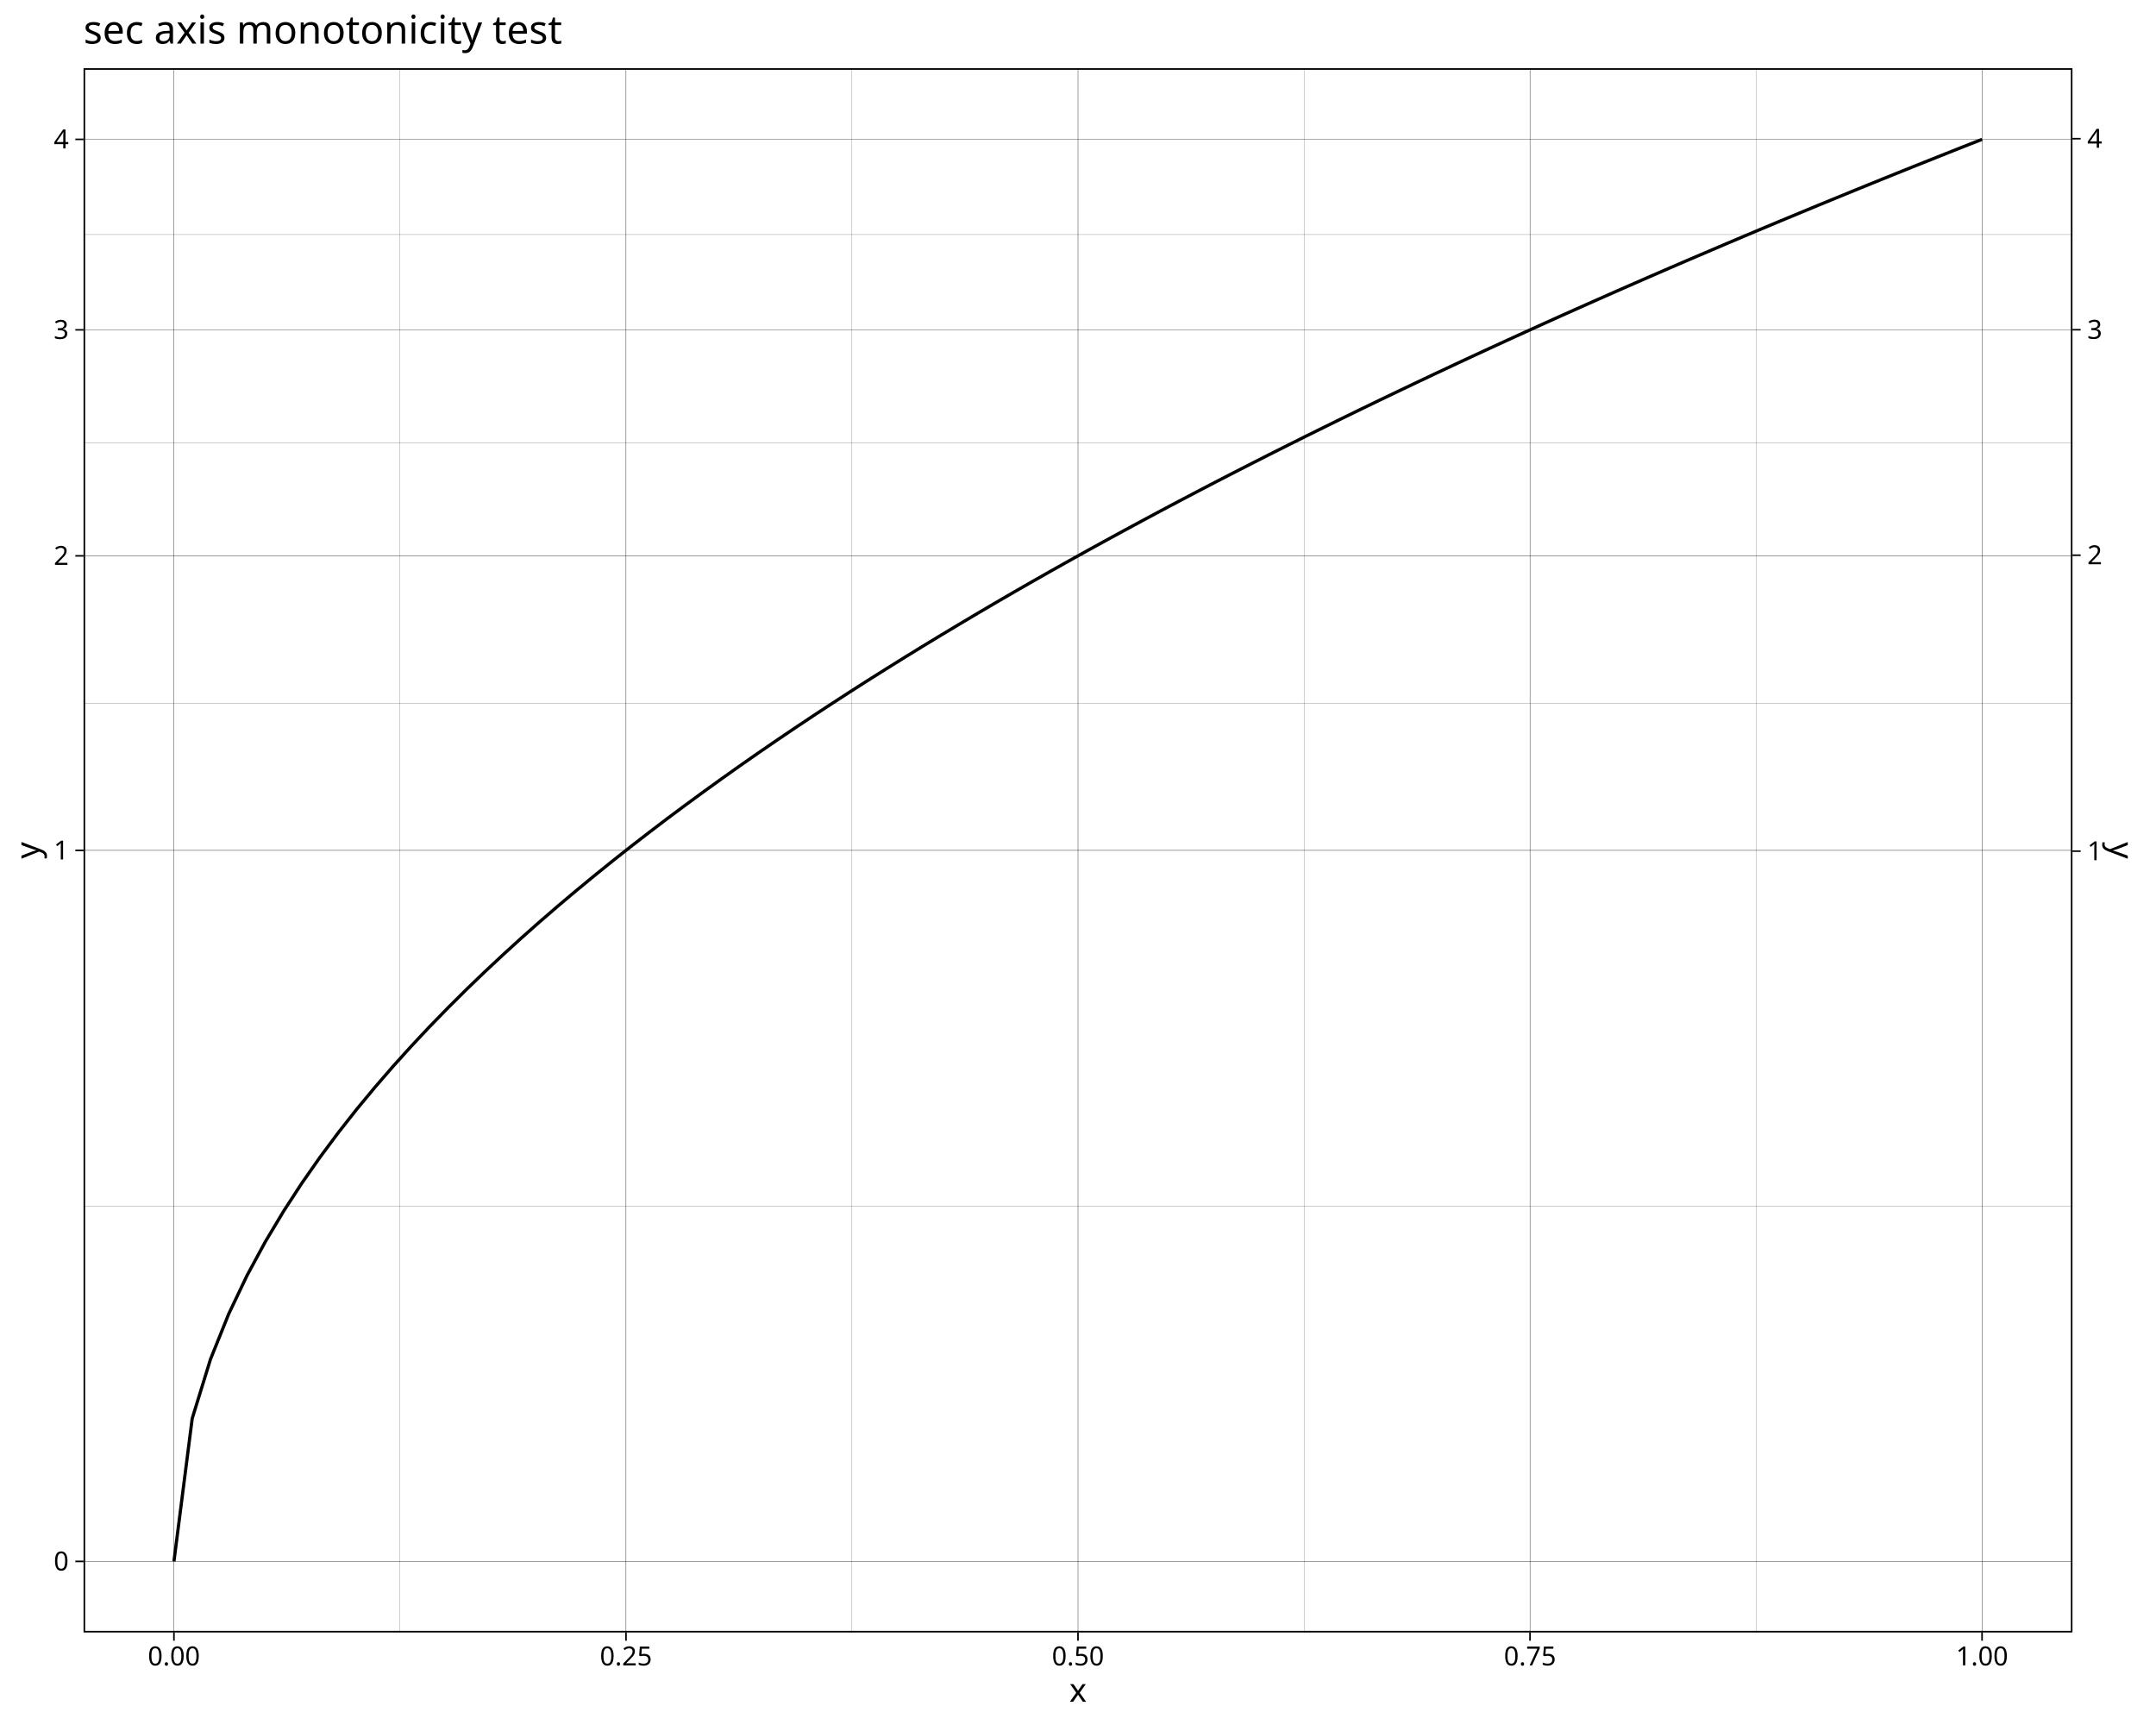
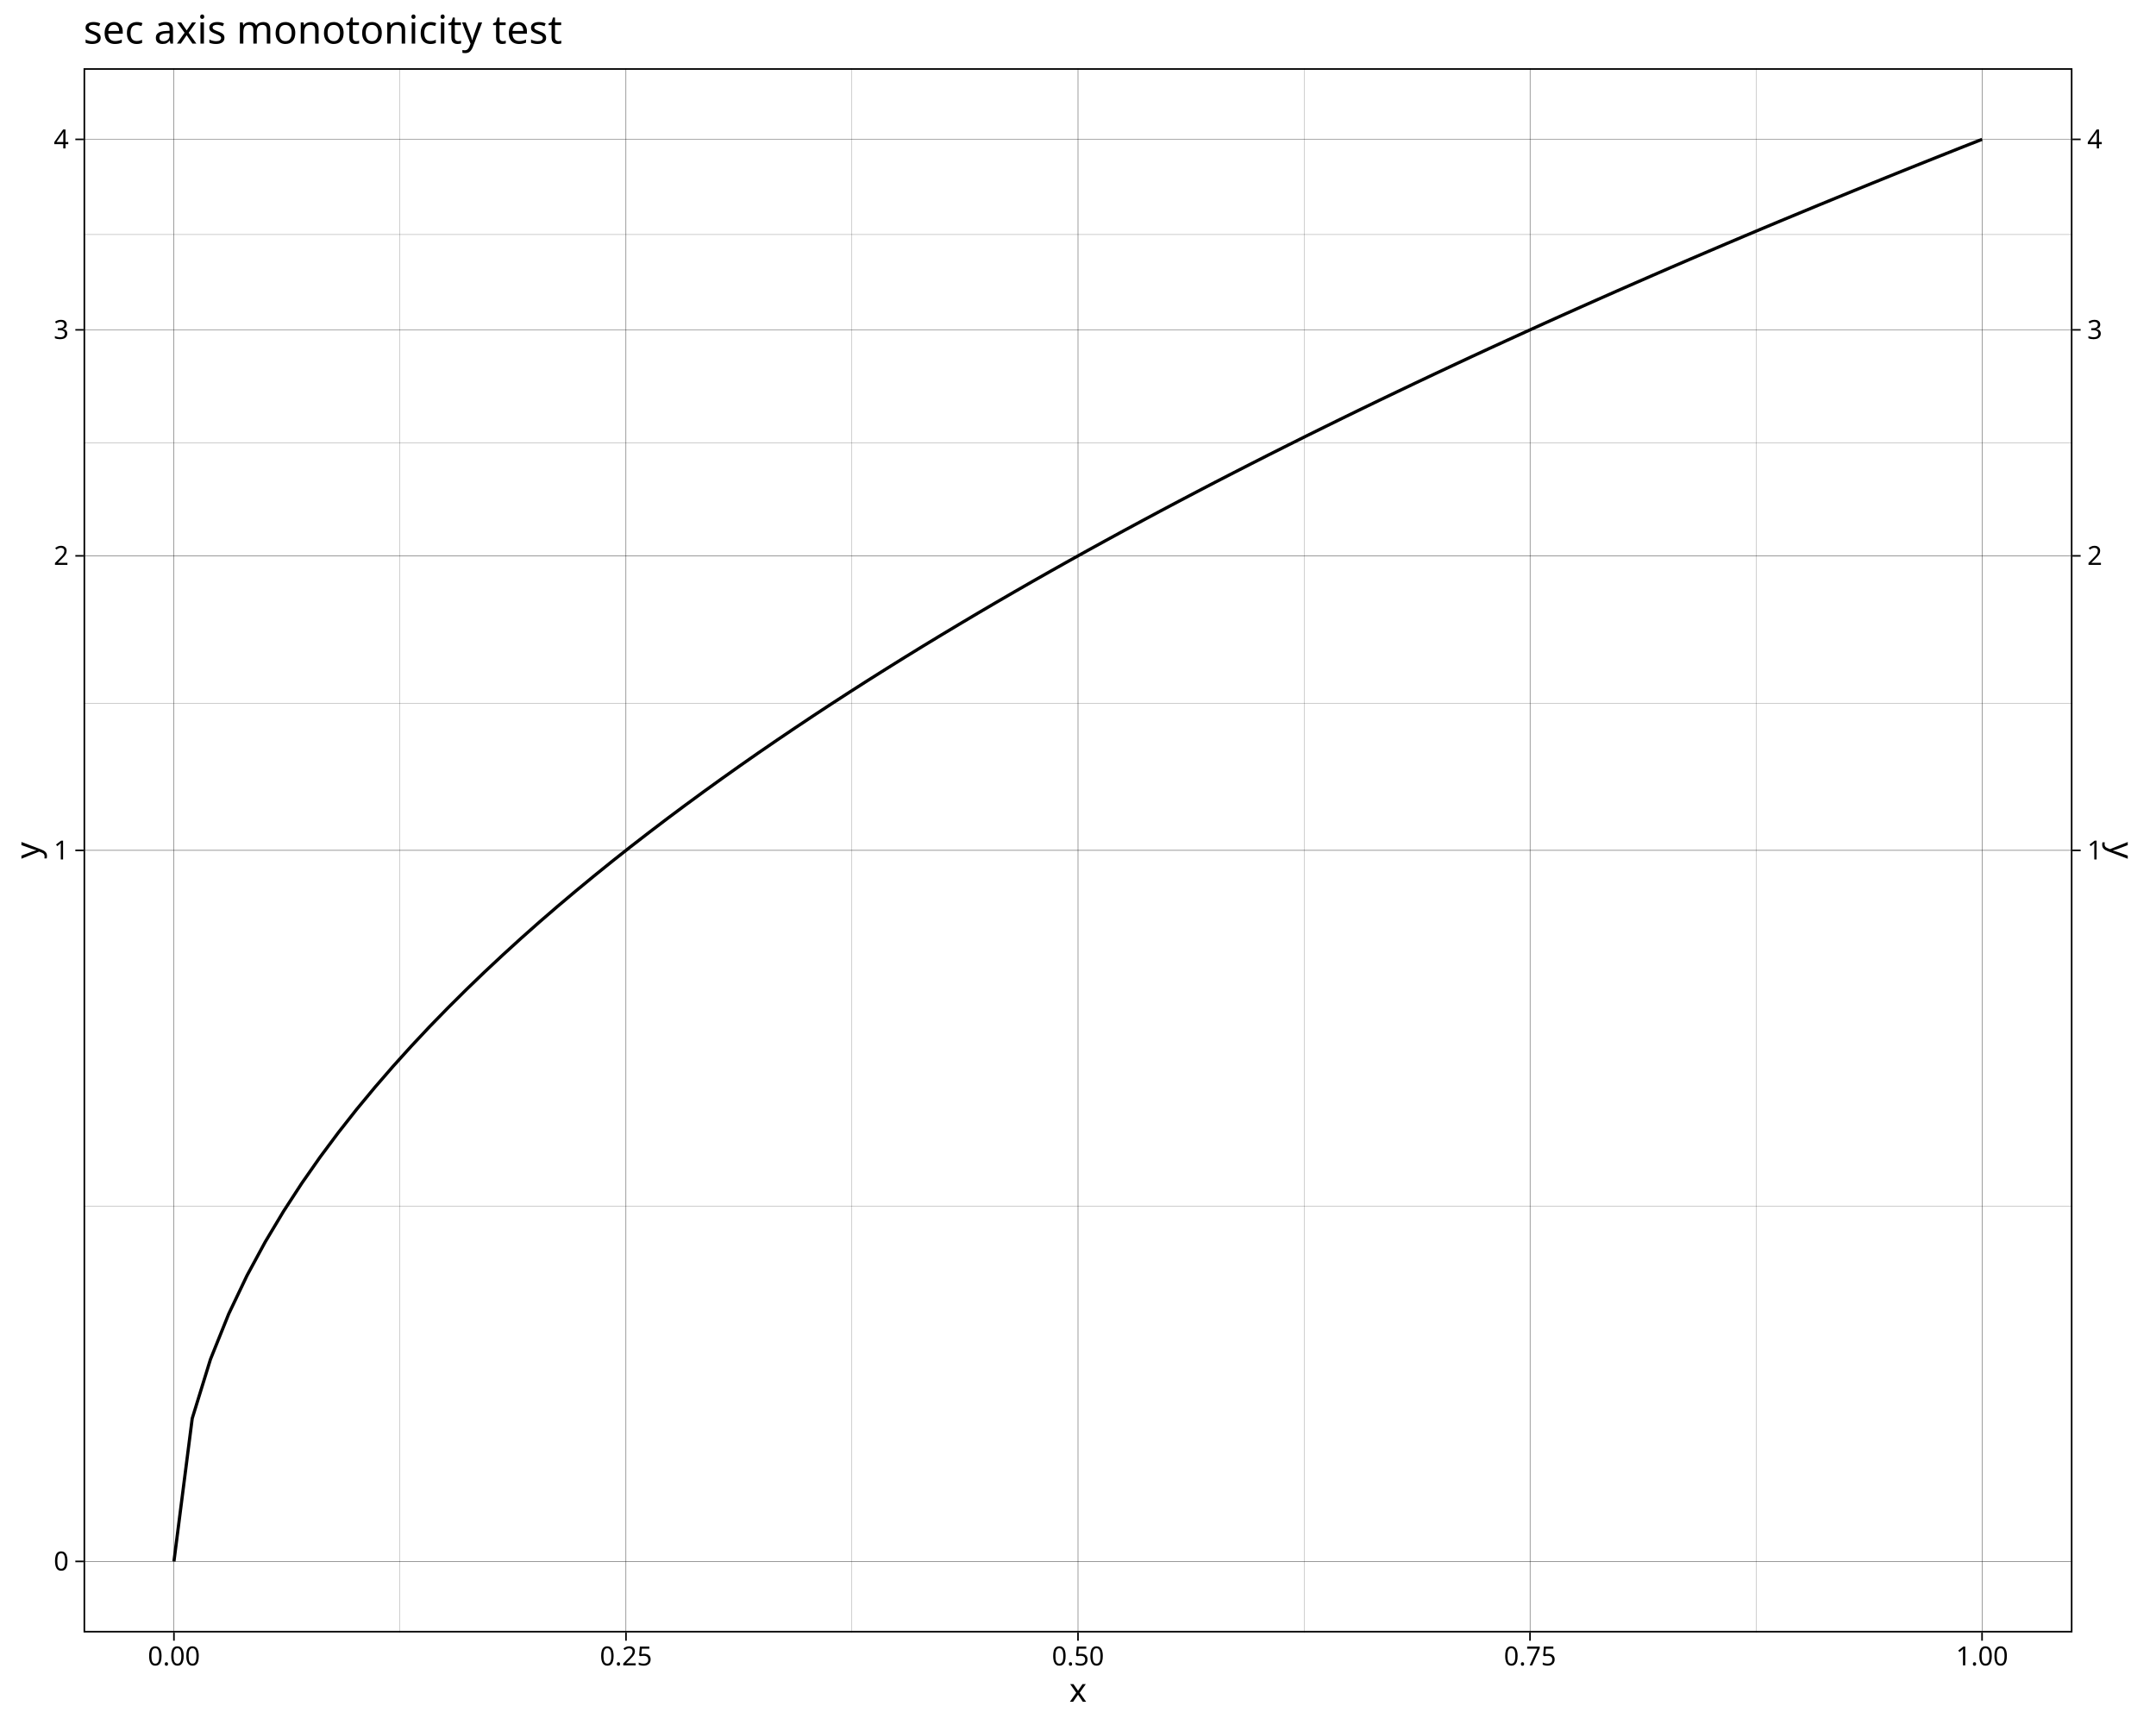
<svg xmlns="http://www.w3.org/2000/svg" class="svglite" data-engine-version="2.0" width="720.00pt" height="576.00pt" viewBox="0 0 720.00 576.00">
  <defs>
    <style type="text/css">
    .svglite line, .svglite polyline, .svglite polygon, .svglite path, .svglite rect, .svglite circle {
      fill: none;
      stroke: #000000;
      stroke-linecap: round;
      stroke-linejoin: round;
      stroke-miterlimit: 10.00;
    }
  </style>
  </defs>
  <rect width="100%" height="100%" style="stroke: none; fill: #FFFFFF;" />
  <defs>
    <clipPath id="cpMC4wMHw3MjAuMDB8MC4wMHw1NzYuMDA=">
      <rect x="0.00" y="0.00" width="720.00" height="576.00" />
    </clipPath>
  </defs>
  <g clip-path="url(#cpMC4wMHw3MjAuMDB8MC4wMHw1NzYuMDA=)">
    <rect x="0.00" y="0.00" width="720.00" height="576.00" style="stroke-width: 1.07; stroke: #FFFFFF; fill: #FFFFFF;" />
  </g>
  <defs>
    <clipPath id="cpMjcuOTB8NjkyLjEwfDIyLjc4fDU0NS4xMQ==">
      <rect x="27.90" y="22.78" width="664.20" height="522.33" />
    </clipPath>
  </defs>
  <g clip-path="url(#cpMjcuOTB8NjkyLjEwfDIyLjc4fDU0NS4xMQ==)">
    <rect x="27.90" y="22.78" width="664.20" height="522.33" style="stroke-width: 1.07; stroke: none; fill: #FFFFFF;" />
    <polyline points="27.90,402.66 692.10,402.66 " style="stroke-width: 0.053; stroke-linecap: butt;" />
    <polyline points="27.90,234.78 692.10,234.78 " style="stroke-width: 0.053; stroke-linecap: butt;" />
    <polyline points="27.90,147.87 692.10,147.87 " style="stroke-width: 0.053; stroke-linecap: butt;" />
    <polyline points="27.90,78.33 692.10,78.33 " style="stroke-width: 0.053; stroke-linecap: butt;" />
    <polyline points="133.57,545.11 133.57,22.78 " style="stroke-width: 0.053; stroke-linecap: butt;" />
    <polyline points="284.52,545.11 284.52,22.78 " style="stroke-width: 0.053; stroke-linecap: butt;" />
    <polyline points="435.48,545.11 435.48,22.78 " style="stroke-width: 0.053; stroke-linecap: butt;" />
    <polyline points="586.43,545.11 586.43,22.78 " style="stroke-width: 0.053; stroke-linecap: butt;" />
    <polyline points="27.90,521.37 692.10,521.37 " style="stroke-width: 0.11; stroke-linecap: butt;" />
    <polyline points="27.90,283.95 692.10,283.95 " style="stroke-width: 0.11; stroke-linecap: butt;" />
    <polyline points="27.90,185.60 692.10,185.60 " style="stroke-width: 0.11; stroke-linecap: butt;" />
    <polyline points="27.90,110.14 692.10,110.14 " style="stroke-width: 0.11; stroke-linecap: butt;" />
    <polyline points="27.90,46.53 692.10,46.53 " style="stroke-width: 0.11; stroke-linecap: butt;" />
    <polyline points="58.09,545.11 58.09,22.78 " style="stroke-width: 0.11; stroke-linecap: butt;" />
    <polyline points="209.05,545.11 209.05,22.78 " style="stroke-width: 0.11; stroke-linecap: butt;" />
    <polyline points="360.00,545.11 360.00,22.78 " style="stroke-width: 0.11; stroke-linecap: butt;" />
    <polyline points="510.95,545.11 510.95,22.78 " style="stroke-width: 0.11; stroke-linecap: butt;" />
    <polyline points="661.91,545.11 661.91,22.78 " style="stroke-width: 0.11; stroke-linecap: butt;" />
    <polyline points="58.09,521.37 64.19,473.65 70.29,453.88 76.39,438.71 82.49,425.92 88.59,414.66 94.69,404.47 100.78,395.11 106.88,386.39 112.98,378.20 119.08,370.45 125.18,363.09 131.28,356.05 137.38,349.30 143.48,342.80 149.58,336.54 155.68,330.48 161.78,324.60 167.88,318.90 173.97,313.35 180.07,307.94 186.17,302.67 192.27,297.53 198.37,292.50 204.47,287.57 210.57,282.75 216.67,278.03 222.77,273.39 228.87,268.84 234.97,264.37 241.07,259.98 247.16,255.66 253.26,251.40 259.36,247.22 265.46,243.10 271.56,239.03 277.66,235.03 283.76,231.08 289.86,227.18 295.96,223.34 302.06,219.54 308.16,215.79 314.26,212.09 320.36,208.43 326.45,204.81 332.55,201.23 338.65,197.69 344.75,194.19 350.85,190.73 356.95,187.30 363.05,183.91 369.15,180.56 375.25,177.23 381.35,173.94 387.45,170.67 393.55,167.44 399.64,164.24 405.74,161.06 411.84,157.92 417.94,154.80 424.04,151.70 430.14,148.64 436.24,145.59 442.34,142.58 448.44,139.58 454.54,136.61 460.64,133.66 466.74,130.74 472.84,127.83 478.93,124.95 485.03,122.09 491.13,119.24 497.23,116.42 503.33,113.62 509.43,110.84 515.53,108.07 521.63,105.32 527.73,102.60 533.83,99.89 539.93,97.19 546.03,94.52 552.12,91.86 558.22,89.21 564.32,86.59 570.42,83.98 576.52,81.38 582.62,78.80 588.72,76.23 594.82,73.68 600.92,71.15 607.02,68.62 613.12,66.12 619.22,63.62 625.31,61.14 631.41,58.67 637.51,56.22 643.61,53.78 649.71,51.35 655.81,48.93 661.91,46.53 " style="stroke-width: 1.07; stroke-linecap: butt;" />
    <rect x="27.90" y="22.78" width="664.20" height="522.33" style="stroke-width: 1.07;" />
  </g>
  <g clip-path="url(#cpMC4wMHw3MjAuMDB8MC4wMHw1NzYuMDA=)">
    <text x="22.97" y="524.40" text-anchor="end" style="font-size: 8.80px; font-family: sans;" textLength="4.89px" lengthAdjust="spacingAndGlyphs">0</text>
    <text x="22.97" y="286.98" text-anchor="end" style="font-size: 8.80px; font-family: sans;" textLength="4.89px" lengthAdjust="spacingAndGlyphs">1</text>
    <text x="22.97" y="188.63" text-anchor="end" style="font-size: 8.80px; font-family: sans;" textLength="4.89px" lengthAdjust="spacingAndGlyphs">2</text>
    <text x="22.97" y="113.17" text-anchor="end" style="font-size: 8.80px; font-family: sans;" textLength="4.89px" lengthAdjust="spacingAndGlyphs">3</text>
    <text x="22.97" y="49.55" text-anchor="end" style="font-size: 8.80px; font-family: sans;" textLength="4.89px" lengthAdjust="spacingAndGlyphs">4</text>
    <polyline points="25.16,521.37 27.90,521.37 " style="stroke-width: 0.53; stroke-linecap: butt;" />
    <polyline points="25.16,283.95 27.90,283.95 " style="stroke-width: 0.53; stroke-linecap: butt;" />
    <polyline points="25.16,185.60 27.90,185.60 " style="stroke-width: 0.53; stroke-linecap: butt;" />
    <polyline points="25.16,110.14 27.90,110.14 " style="stroke-width: 0.53; stroke-linecap: butt;" />
    <polyline points="25.16,46.53 27.90,46.53 " style="stroke-width: 0.53; stroke-linecap: butt;" />
-     <polyline points="692.10,284.21 694.84,284.21 " style="stroke-width: 0.53; stroke-linecap: butt;" />
-     <polyline points="692.10,185.39 694.84,185.39 " style="stroke-width: 0.53; stroke-linecap: butt;" />
-     <polyline points="692.10,110.10 694.84,110.10 " style="stroke-width: 0.53; stroke-linecap: butt;" />
-     <polyline points="692.10,46.31 694.84,46.31 " style="stroke-width: 0.53; stroke-linecap: butt;" />
-     <text x="697.03" y="287.24" style="font-size: 8.80px; font-family: sans;" textLength="4.89px" lengthAdjust="spacingAndGlyphs">1</text>
-     <text x="697.03" y="188.42" style="font-size: 8.80px; font-family: sans;" textLength="4.89px" lengthAdjust="spacingAndGlyphs">2</text>
-     <text x="697.03" y="113.13" style="font-size: 8.80px; font-family: sans;" textLength="4.89px" lengthAdjust="spacingAndGlyphs">3</text>
-     <text x="697.03" y="49.34" style="font-size: 8.80px; font-family: sans;" textLength="4.89px" lengthAdjust="spacingAndGlyphs">4</text>
+     <polyline points="692.10,283.95 694.84,283.95 " style="stroke-width: 0.53; stroke-linecap: butt;" />
+     <polyline points="692.10,185.60 694.84,185.60 " style="stroke-width: 0.53; stroke-linecap: butt;" />
+     <polyline points="692.10,110.14 694.84,110.14 " style="stroke-width: 0.53; stroke-linecap: butt;" />
+     <polyline points="692.10,46.53 694.84,46.53 " style="stroke-width: 0.53; stroke-linecap: butt;" />
+     <text x="697.03" y="286.98" style="font-size: 8.80px; font-family: sans;" textLength="4.89px" lengthAdjust="spacingAndGlyphs">1</text>
+     <text x="697.03" y="188.63" style="font-size: 8.80px; font-family: sans;" textLength="4.89px" lengthAdjust="spacingAndGlyphs">2</text>
+     <text x="697.03" y="113.17" style="font-size: 8.80px; font-family: sans;" textLength="4.89px" lengthAdjust="spacingAndGlyphs">3</text>
+     <text x="697.03" y="49.55" style="font-size: 8.80px; font-family: sans;" textLength="4.89px" lengthAdjust="spacingAndGlyphs">4</text>
    <polyline points="58.09,547.85 58.09,545.11 " style="stroke-width: 0.53; stroke-linecap: butt;" />
    <polyline points="209.05,547.85 209.05,545.11 " style="stroke-width: 0.53; stroke-linecap: butt;" />
    <polyline points="360.00,547.85 360.00,545.11 " style="stroke-width: 0.53; stroke-linecap: butt;" />
    <polyline points="510.95,547.85 510.95,545.11 " style="stroke-width: 0.53; stroke-linecap: butt;" />
    <polyline points="661.91,547.85 661.91,545.11 " style="stroke-width: 0.53; stroke-linecap: butt;" />
    <text x="58.09" y="556.10" text-anchor="middle" style="font-size: 8.80px; font-family: sans;" textLength="17.13px" lengthAdjust="spacingAndGlyphs">0.00</text>
    <text x="209.05" y="556.10" text-anchor="middle" style="font-size: 8.80px; font-family: sans;" textLength="17.13px" lengthAdjust="spacingAndGlyphs">0.25</text>
    <text x="360.00" y="556.10" text-anchor="middle" style="font-size: 8.80px; font-family: sans;" textLength="17.13px" lengthAdjust="spacingAndGlyphs">0.50</text>
    <text x="510.95" y="556.10" text-anchor="middle" style="font-size: 8.80px; font-family: sans;" textLength="17.13px" lengthAdjust="spacingAndGlyphs">0.75</text>
    <text x="661.91" y="556.10" text-anchor="middle" style="font-size: 8.80px; font-family: sans;" textLength="17.13px" lengthAdjust="spacingAndGlyphs">1.00</text>
    <text x="360.00" y="568.24" text-anchor="middle" style="font-size: 11.00px; font-family: sans;" textLength="5.50px" lengthAdjust="spacingAndGlyphs">x</text>
    <text transform="translate(13.05,283.95) rotate(-90)" text-anchor="middle" style="font-size: 11.00px; font-family: sans;" textLength="5.50px" lengthAdjust="spacingAndGlyphs">y</text>
    <text transform="translate(704.67,283.95) rotate(90)" text-anchor="middle" style="font-size: 11.00px; font-family: sans;" textLength="5.50px" lengthAdjust="spacingAndGlyphs">y</text>
    <text x="27.90" y="14.56" style="font-size: 13.20px; font-family: sans;" textLength="150.43px" lengthAdjust="spacingAndGlyphs">sec axis monotonicity test</text>
  </g>
</svg>
